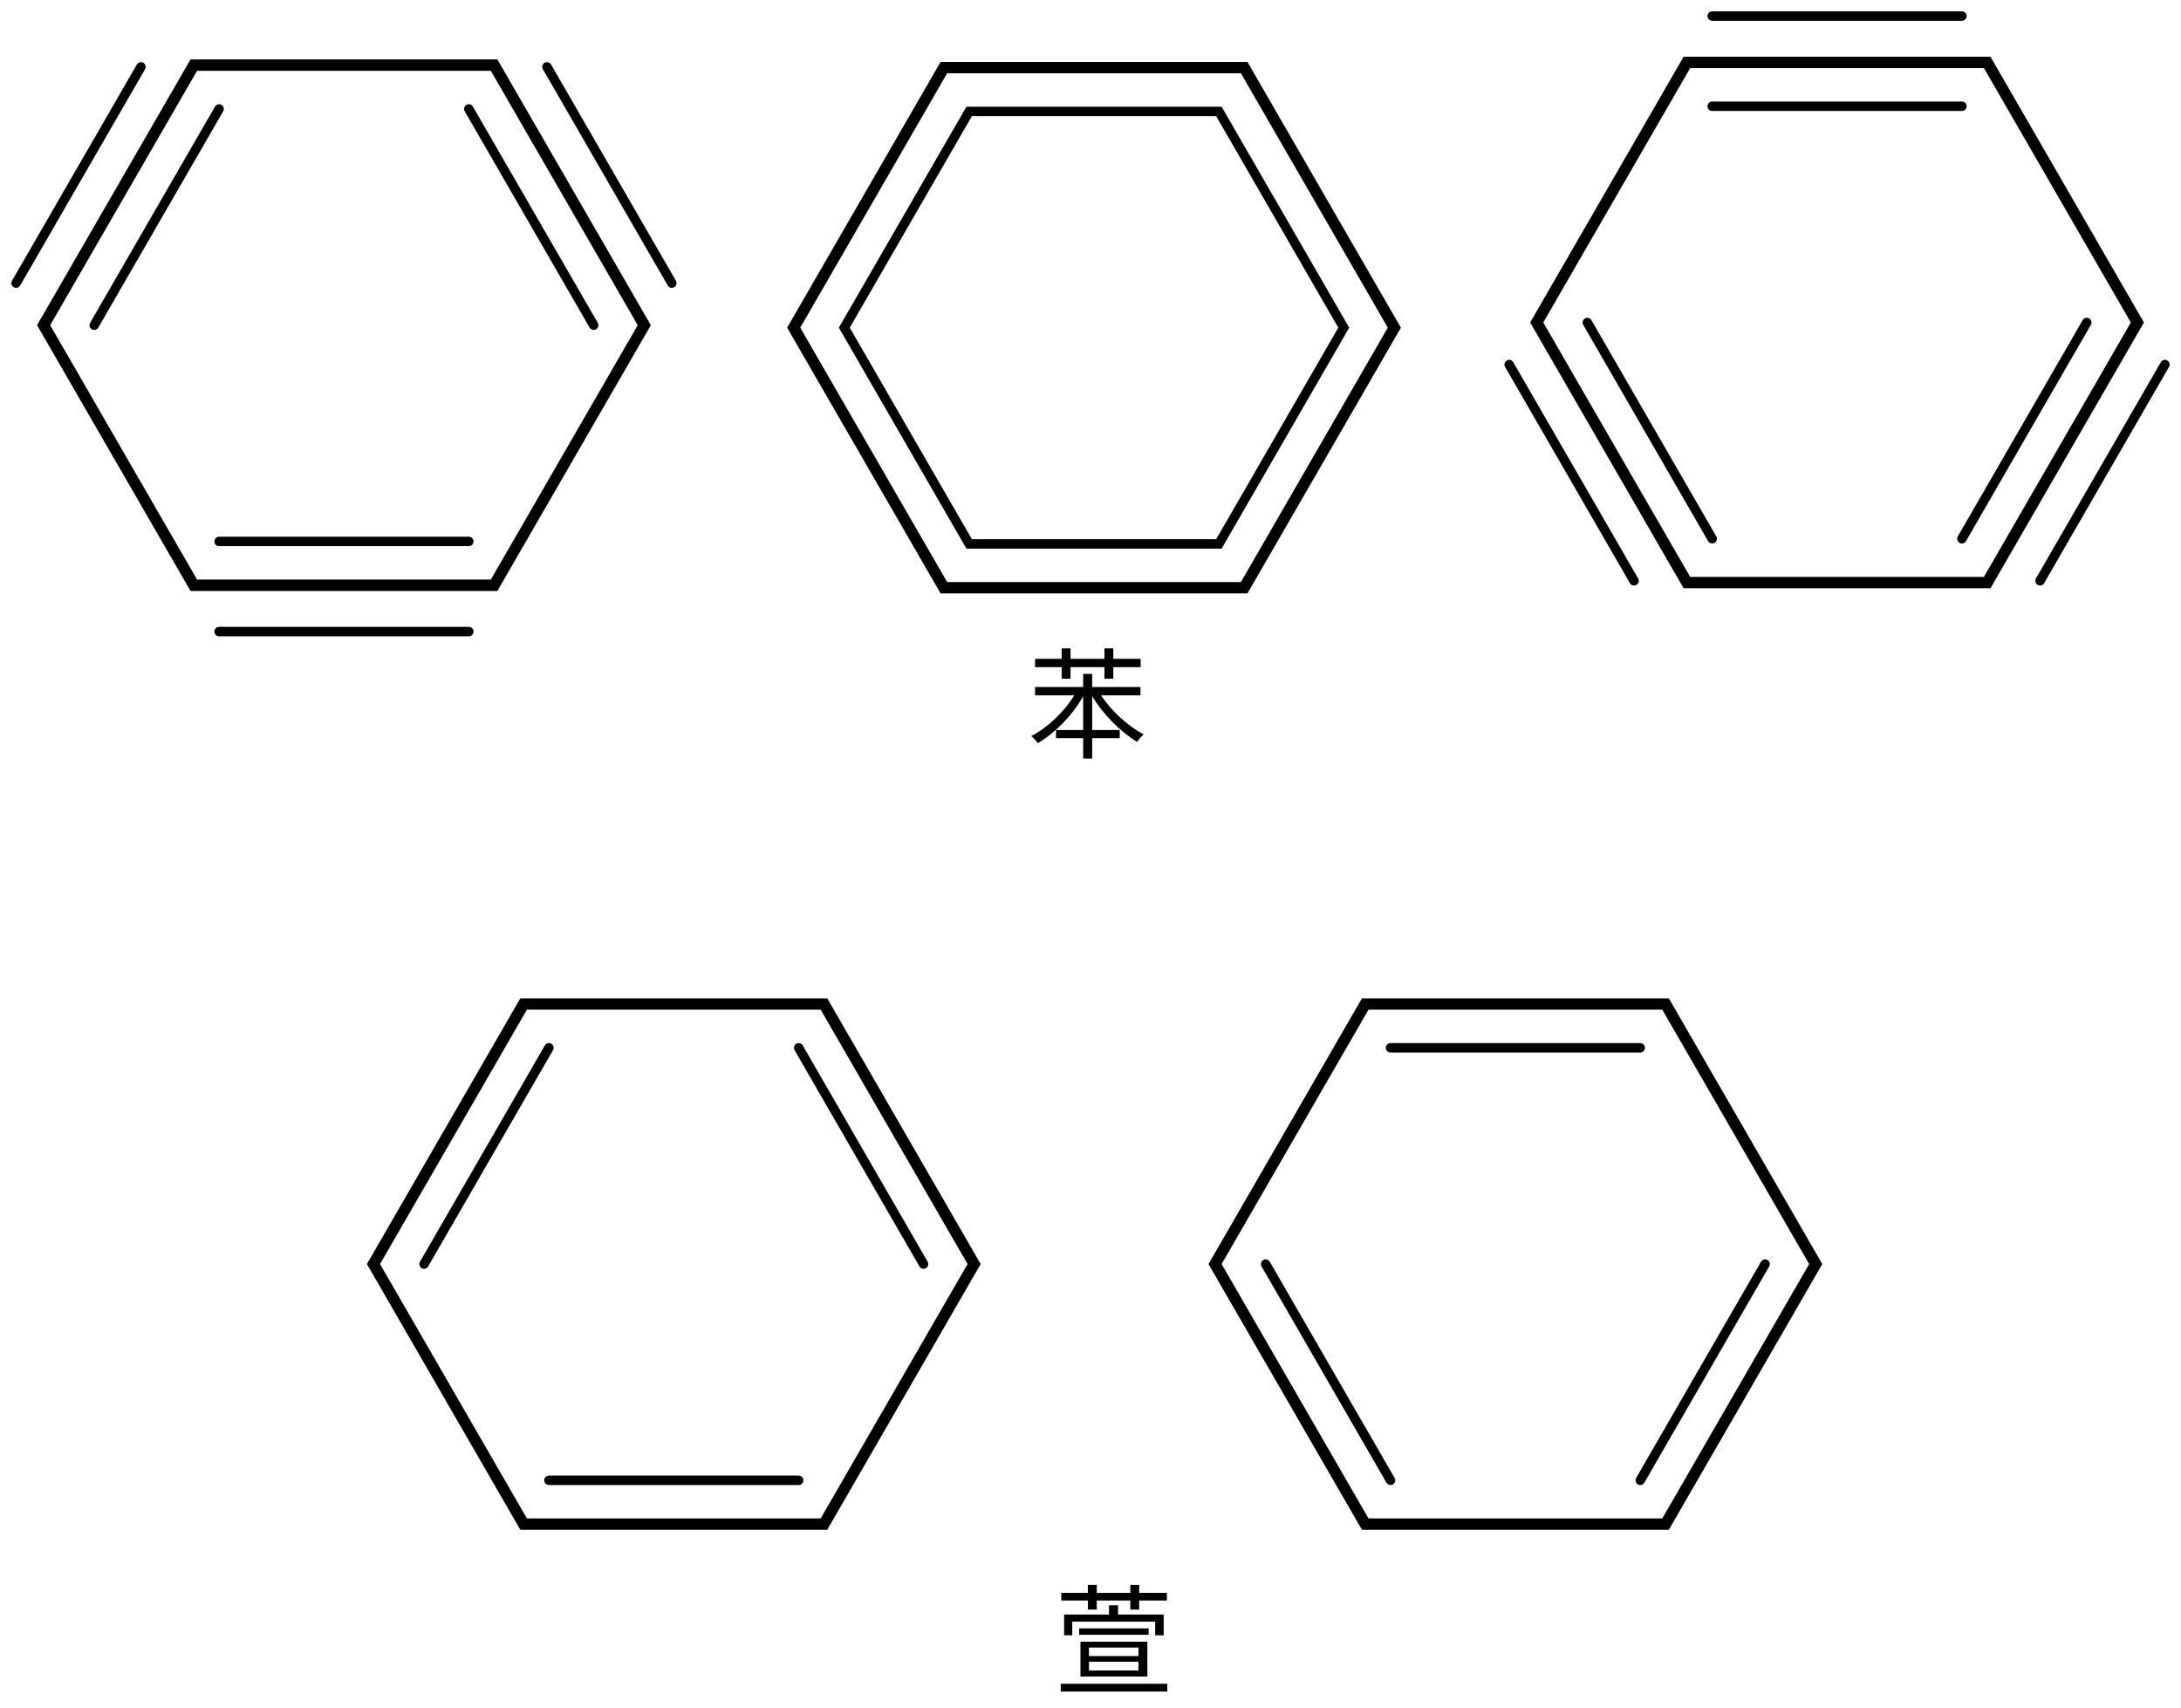
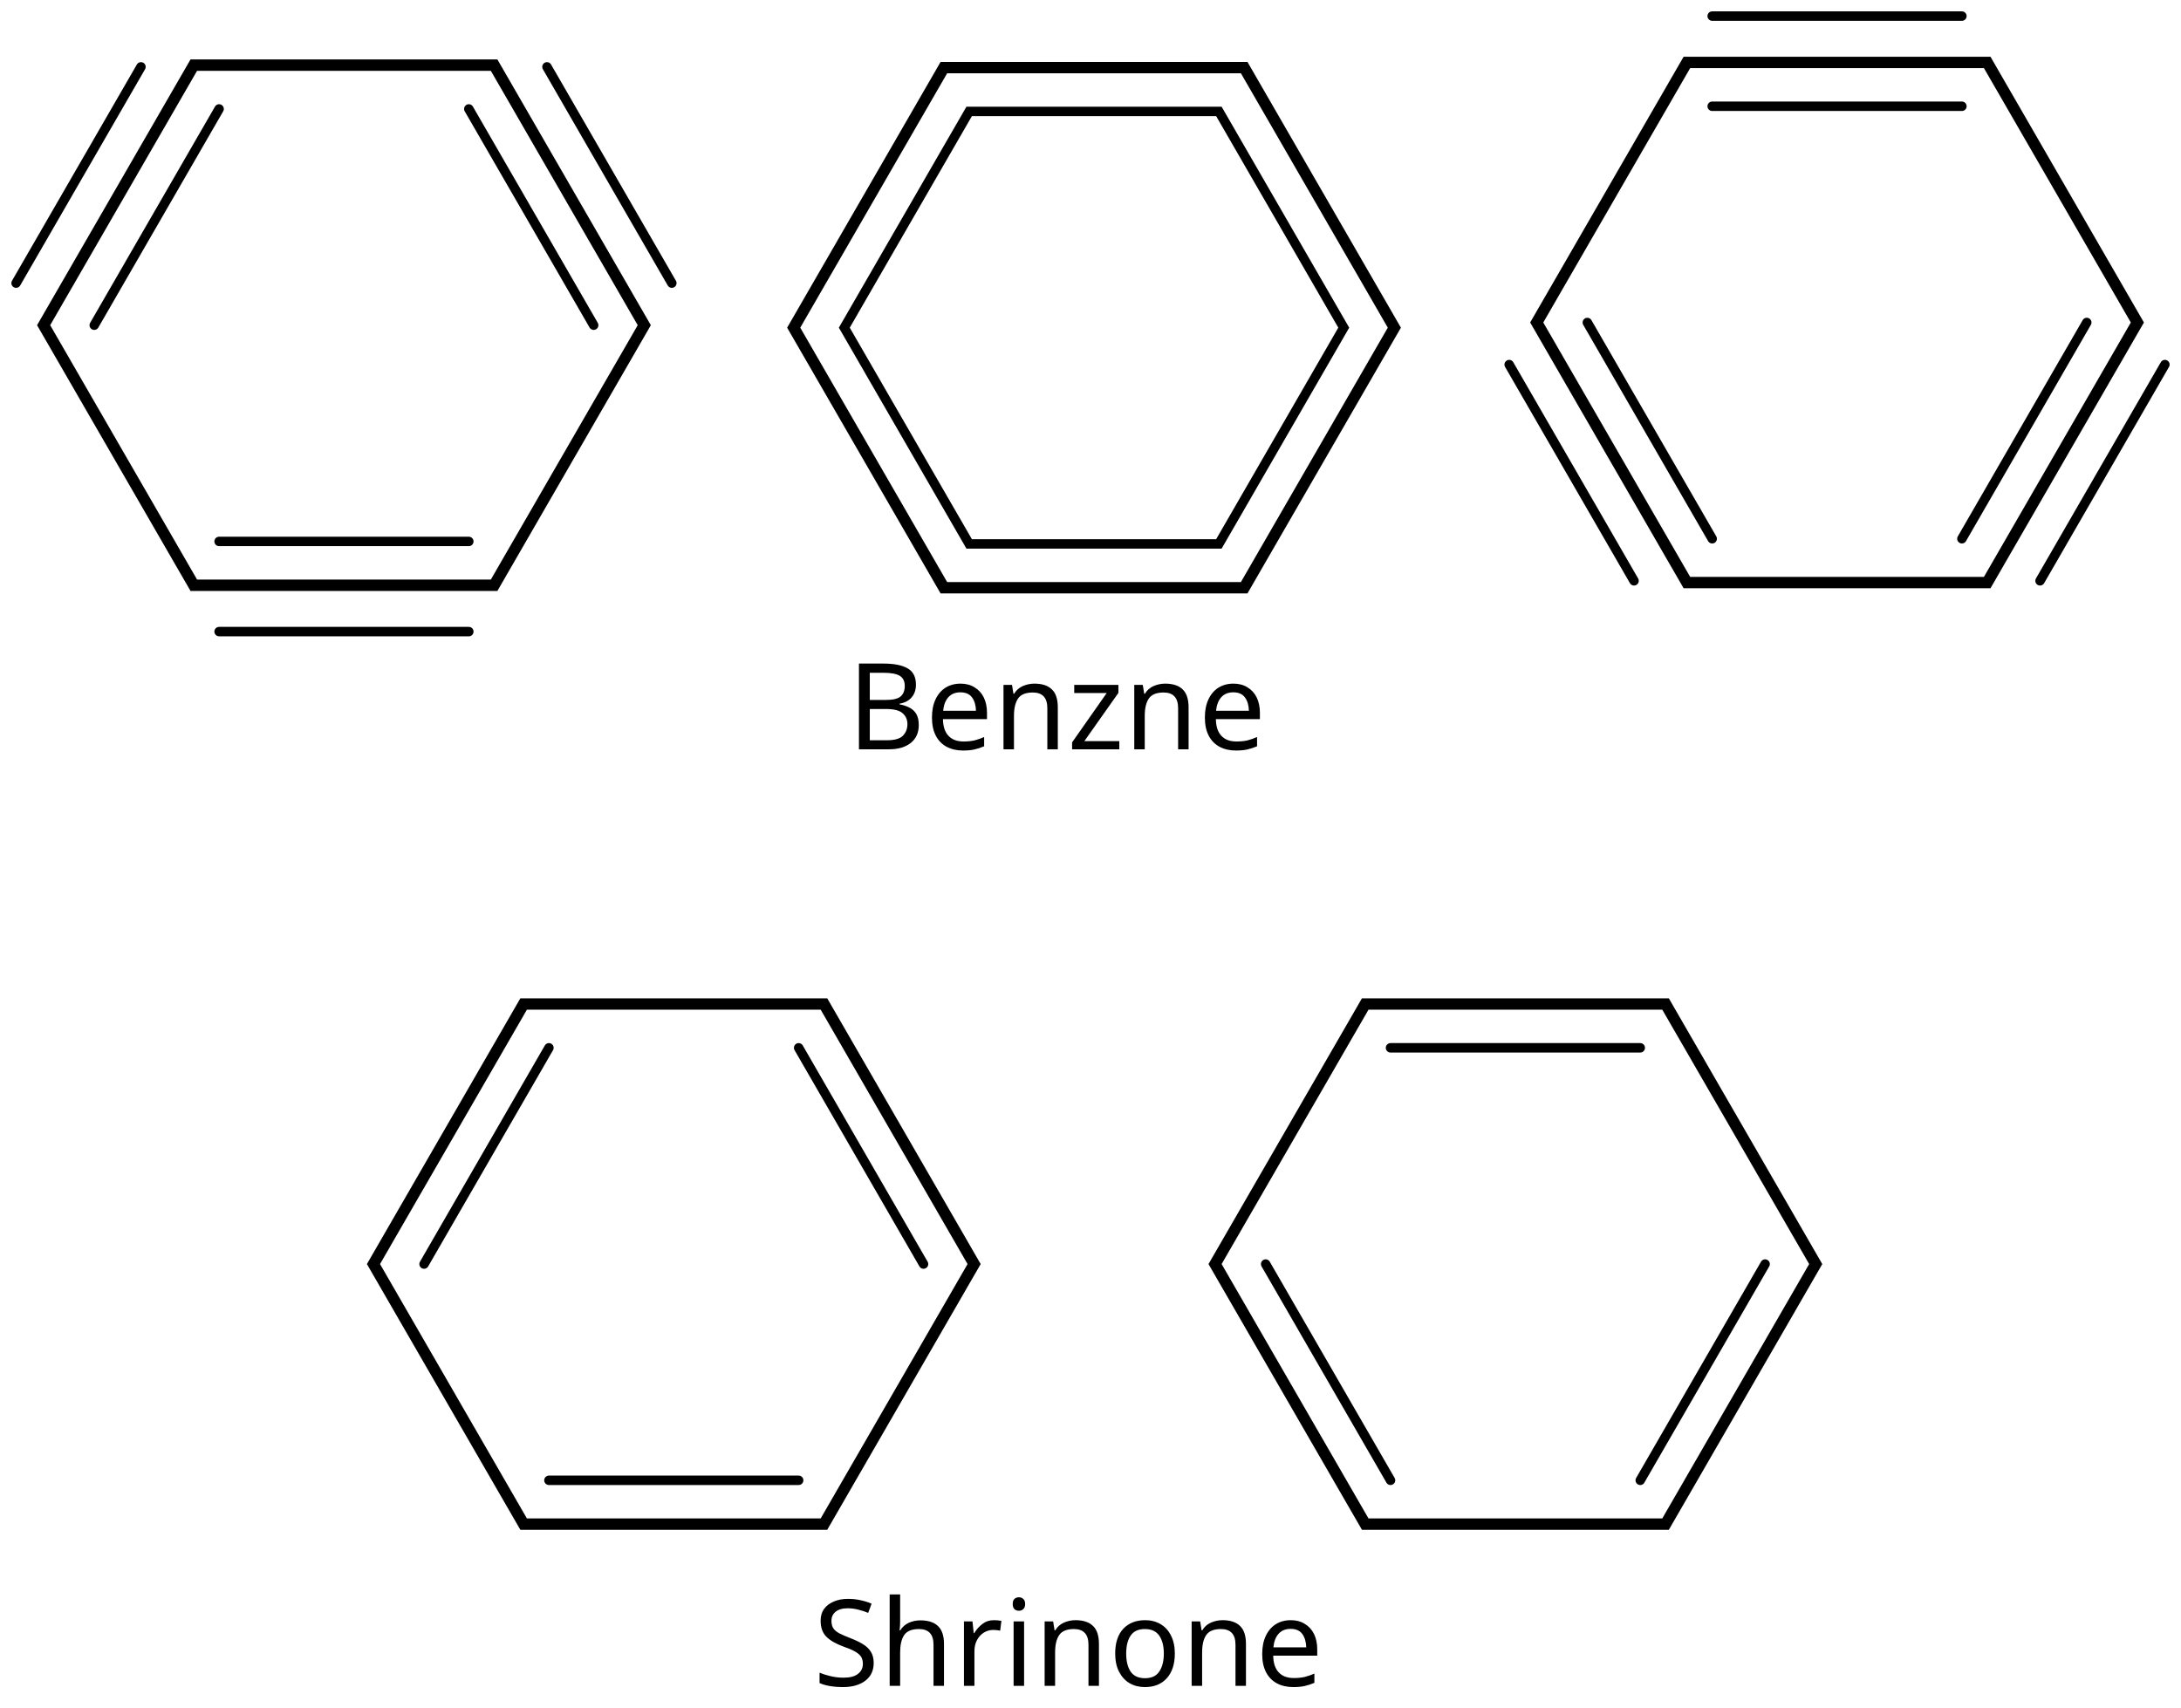
<svg xmlns="http://www.w3.org/2000/svg" xmlns:xlink="http://www.w3.org/1999/xlink" width="191.987mm" height="150.361mm" viewBox="0 0 191.987 150.361" version="1.1" id="svg166998">
  <defs id="defs166995" />
  <g id="layer1" transform="translate(-11.20833,-4.113841)">
    <path style="fill:none;stroke:#000000;stroke-width:3.78;stroke-linecap:round" id="path64248" transform="matrix(0.2645833,0,0,0.2645833,-445.1725,-350.338)" d="m 2138.847,1535.218 -99.919,0 -49.959,-86.532 49.959,-86.532 99.919,0 49.959,86.532 z" />
    <path style="fill:none;stroke:#000000;stroke-width:3.78;stroke-linecap:round" id="path64374" transform="matrix(0.2200012,0,0,0.2200012,-352.0455,-285.7525)" d="m 2138.847,1535.218 -99.919,0 -49.959,-86.532 49.959,-86.532 99.919,0 49.959,86.532 z" />
    <g id="g167225" transform="translate(0,10.58333)">
      <path style="fill:none;stroke:#000000;stroke-width:3.78;stroke-linecap:round" id="path107711" transform="matrix(0.2645833,0,0,0.2645833,-482.1644,-278.486)" d="m 2138.847,1535.218 -99.919,0 -49.959,-86.532 49.959,-86.532 99.919,0 49.959,86.532 z" />
      <path id="path107713" style="fill:none;stroke:#000000;stroke-width:0.832;stroke-linecap:round" d="M 81.512,85.775 92.503,104.812 M 81.512,123.849 H 59.529 m -10.991,-19.037 10.991,-19.037" />
    </g>
    <g id="g167219" transform="translate(-5.291667,5.291667)">
      <path style="fill:none;stroke:#000000;stroke-width:3.78;stroke-linecap:round" id="path108133" transform="matrix(0.2645833,0,0,0.2645833,-505.9076,-355.8475)" d="m 2138.847,1535.218 -99.919,0 -49.959,-86.532 49.959,-86.532 99.919,0 49.959,86.532 z" />
      <path id="path108135" style="fill:none;stroke:#000000;stroke-width:0.832;stroke-linecap:round" d="m 57.768,8.413 10.991,19.037 m -10.991,19.037 H 35.786 M 24.795,27.451 35.786,8.413" />
      <path id="path108318" style="fill:none;stroke:#000000;stroke-width:0.832;stroke-linecap:round" d="M 64.648,4.709 75.639,23.746 m -17.87,30.679 h -21.982 m -17.87,-30.679 10.991,-19.037" />
    </g>
-     <text xml:space="preserve" style="font-size:10.583px;line-height:1.25;font-family:sans-serif;letter-spacing:0px;word-spacing:0px;stroke-width:0.265" x="101.663" y="70.08" id="text110353">
-       <tspan id="tspan110351" style="font-size:10.583px;stroke-width:0.265" x="101.663" y="70.08">苯</tspan>
+     <text xml:space="preserve" style="font-size:10.583px;line-height:1.25;font-family:sans-serif;letter-spacing:0px;word-spacing:0px;stroke-width:0.265" x="85.788" y="70.08" id="text110353">
+       <tspan id="tspan110351" style="font-size:10.583px;stroke-width:0.265" x="85.788" y="70.08">Benzne</tspan>
    </text>
-     <text xml:space="preserve" style="font-size:10.583px;line-height:1.25;font-family:sans-serif;letter-spacing:0px;word-spacing:0px;stroke-width:0.265" x="103.972" y="152.529" id="text111375">
-       <tspan id="tspan111373" style="font-size:10.583px;stroke-width:0.265" x="103.972" y="152.529">萱</tspan>
+     <text xml:space="preserve" style="font-size:10.583px;line-height:1.25;font-family:sans-serif;letter-spacing:0px;word-spacing:0px;stroke-width:0.265" x="82.806" y="152.529" id="text111375">
+       <tspan id="tspan111373" style="font-size:10.583px;stroke-width:0.265" x="82.806" y="152.529">Shrinone</tspan>
    </text>
    <use x="0" y="0" xlink:href="#g167219" id="use167221" transform="rotate(180,107.2018,32.62329)" width="100%" height="100%" />
    <use x="0" y="0" xlink:href="#g167225" id="use167227" transform="rotate(180,107.562,115.3954)" width="100%" height="100%" />
  </g>
</svg>
